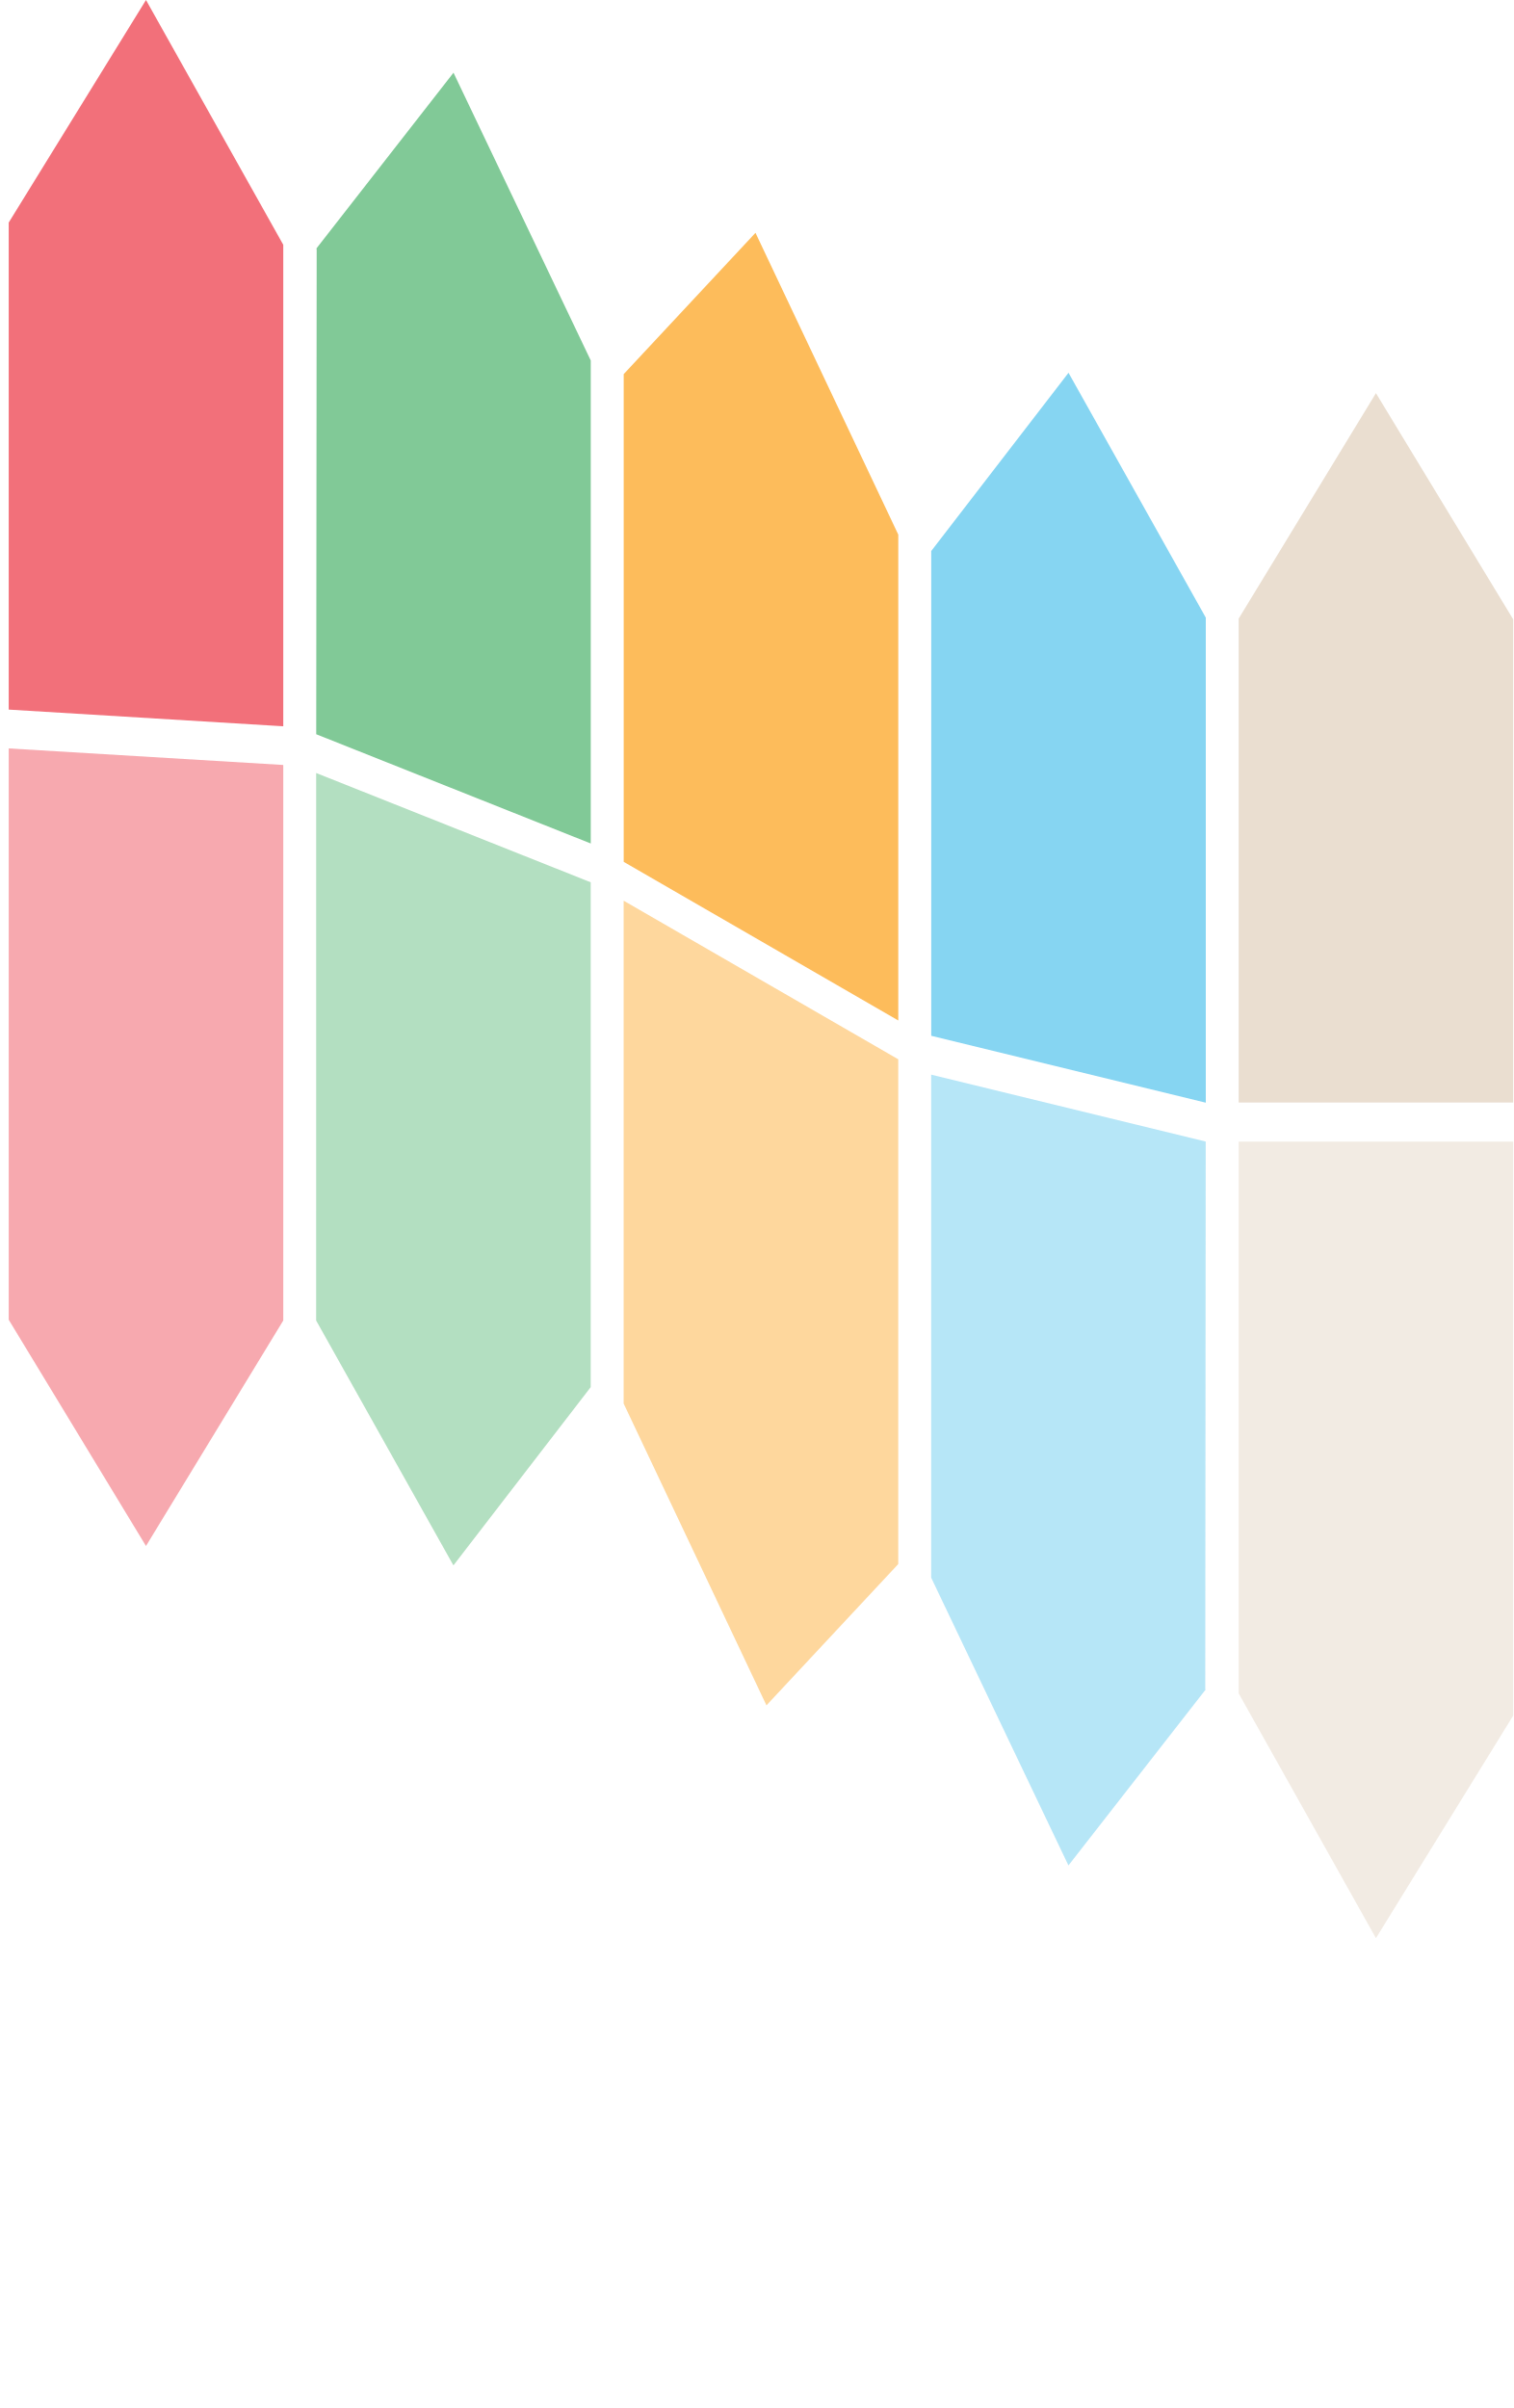
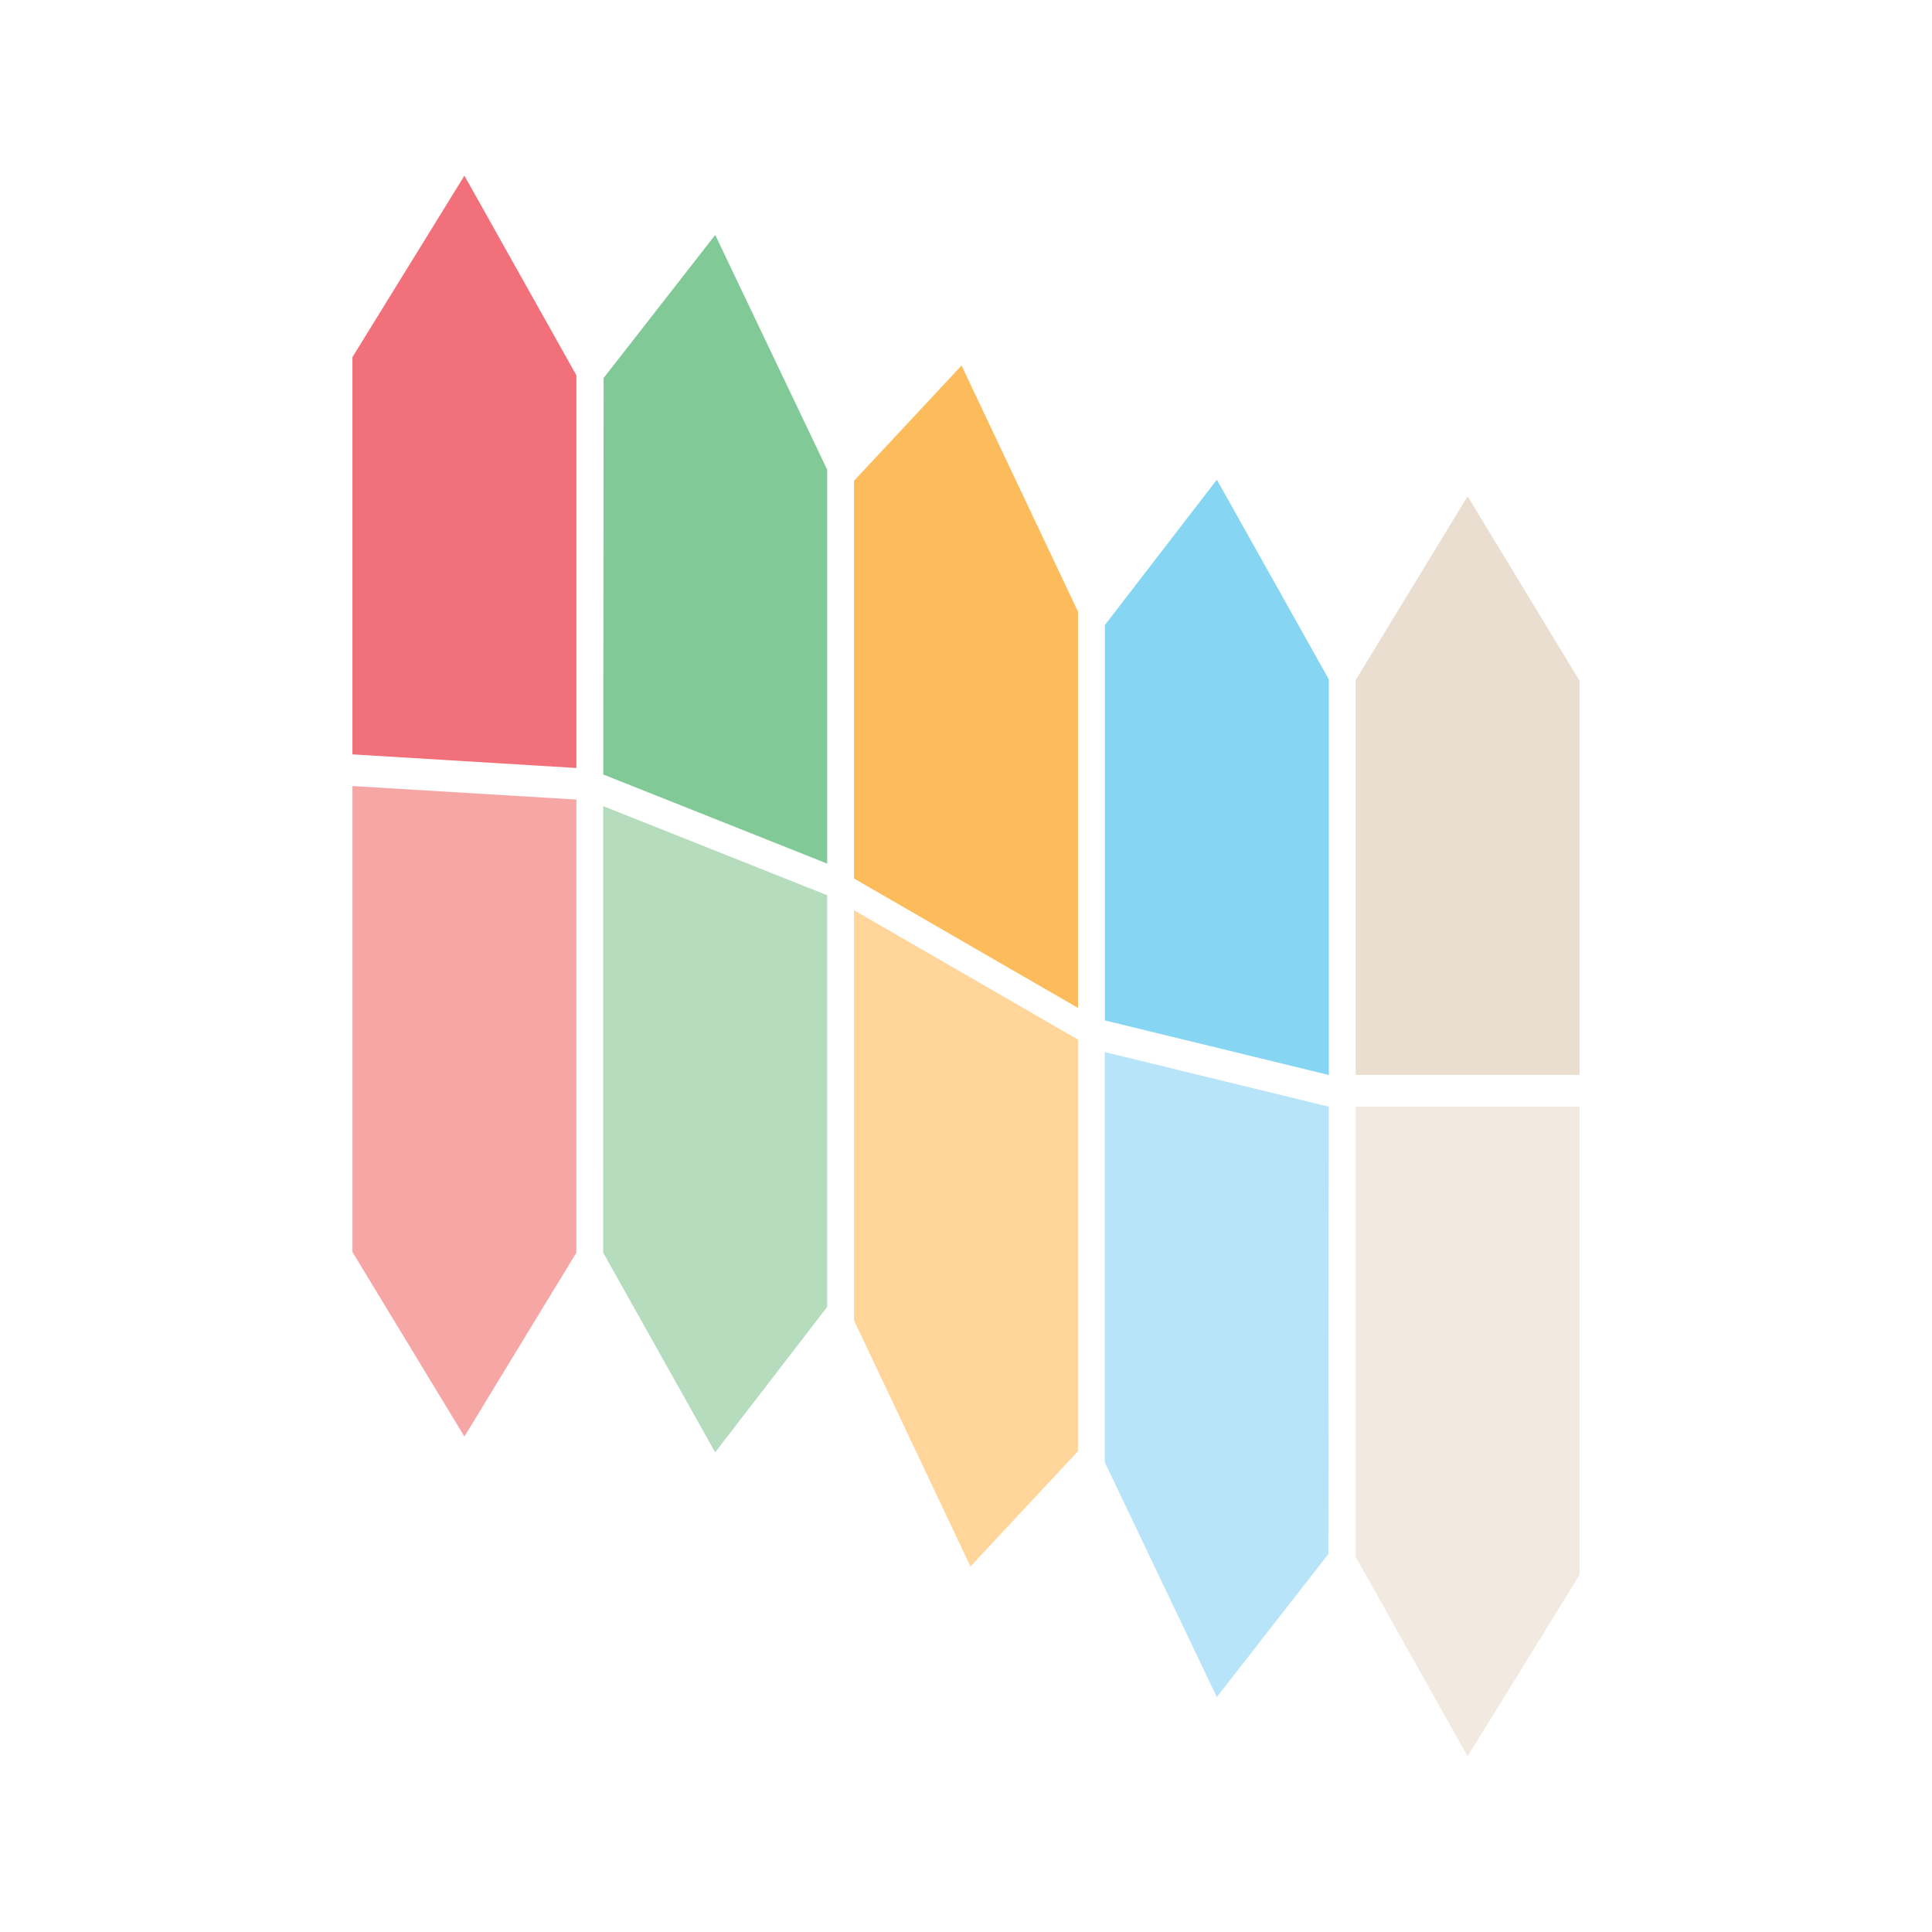
- <svg xmlns="http://www.w3.org/2000/svg" id="Layer_1" data-name="Layer 1" viewBox="0 0 762.79 1213.71">
-   <defs>
-     <style>
-       .cls-1 {
-         fill: #f2707a;
-       }
- 
-       .cls-2 {
-         fill: #eaded0;
-       }
- 
-       .cls-3 {
-         fill: #86d5f2;
-       }
- 
-       .cls-4 {
-         fill: #fdbc5b;
-       }
- 
-       .cls-5 {
-         fill: #81c997;
-       }
- 
-       .cls-6 {
-         opacity: .6;
-       }
-     </style>
-   </defs>
-   <polygon class="cls-1" points="4.39 112.18 4.39 357.66 142.79 366.07 142.79 123.38 73.59 0 4.39 112.18" />
-   <polygon class="cls-5" points="159.4 125.36 159.63 125.45 159.4 370.08 297.79 425.15 297.79 181.7 228.6 36.64 159.4 125.36" />
-   <polygon class="cls-4" points="314.4 188.56 314.4 434.4 452.81 514.36 452.81 269.48 380.83 117.35 314.4 188.56" />
-   <polygon class="cls-3" points="469.44 277.7 469.42 277.7 469.42 522.08 607.82 555.79 607.82 311.31 538.62 187.89 469.44 277.7" />
-   <polygon class="cls-2" points="693.59 198.16 624.39 311.81 624.39 555.73 762.79 555.73 762.79 312.19 693.59 198.16" />
-   <g class="cls-6">
-     <polygon class="cls-2" points="624.39 853.52 693.59 976.9 762.79 864.71 762.79 575.38 624.39 575.38 624.39 853.52" />
-   </g>
-   <g class="cls-6">
-     <polygon class="cls-3" points="469.39 541.66 469.39 795.2 538.58 940.25 607.78 851.54 607.55 851.44 607.78 575.38 469.39 541.66" />
-   </g>
-   <g class="cls-6">
-     <polygon class="cls-4" points="314.37 707.43 386.35 859.55 452.79 788.34 452.79 533.92 314.37 453.98 314.37 707.43" />
-   </g>
-   <g class="cls-6">
-     <polygon class="cls-5" points="159.36 665.58 228.56 789.01 297.74 699.2 297.76 699.2 297.76 444.7 159.37 389.62 159.36 665.58" />
-   </g>
-   <g class="cls-6">
-     <polygon class="cls-1" points="4.39 665.19 73.59 779.24 142.79 665.58 142.79 385.57 4.39 377.23 4.39 665.19" />
+ <svg xmlns="http://www.w3.org/2000/svg" width="100%" height="100%" viewBox="0 0 512 512" version="1.1" xml:space="preserve" style="fill-rule:evenodd;clip-rule:evenodd;stroke-linejoin:round;stroke-miterlimit:2;">
+   <g transform="matrix(13.55867,0,0,13.55867,33.8622,42.60672)">
+     <g transform="matrix(0.031626,0,0,0.031626,4.252131,0.281812)">
+       <path d="M4.391,112.468L4.391,357.951L142.795,366.359L142.795,123.671L73.592,0.291L4.391,112.468Z" style="fill:rgb(242,112,122);fill-rule:nonzero;" />
+     </g>
+     <g transform="matrix(0.031626,0,0,0.031626,4.252131,0.281812)">
+       <path d="M159.403,125.65L159.634,125.741L159.403,370.37L297.79,425.44L297.79,181.993L228.602,36.931L159.403,125.65Z" style="fill:rgb(129,201,151);fill-rule:nonzero;" />
+     </g>
+     <g transform="matrix(0.031626,0,0,0.031626,4.252131,0.281812)">
+       <path d="M314.401,188.85L314.401,434.688L452.813,514.649L452.813,269.766L380.831,117.641L314.401,188.85Z" style="fill:rgb(253,188,91);fill-rule:nonzero;" />
+     </g>
+     <g transform="matrix(0.031626,0,0,0.031626,4.252131,0.281812)">
+       <path d="M469.444,277.99L469.422,277.988L469.422,522.374L607.82,556.08L607.822,311.603L538.621,188.183L469.444,277.99Z" style="fill:rgb(133,213,243);fill-rule:nonzero;" />
+     </g>
+     <g transform="matrix(0.031626,0,0,0.031626,4.252131,0.281812)">
+       <path d="M693.589,198.45L624.386,312.095L624.386,556.016L762.79,556.016L762.79,312.484L693.589,198.45Z" style="fill:rgb(233,222,208);fill-rule:nonzero;" />
+     </g>
+     <g transform="matrix(0.031626,0,0,0.031626,4.252131,0.281812)">
+       <path d="M693.59,977.186L624.386,853.81L624.386,575.675L762.79,575.675L762.79,865.002L693.59,977.186Z" style="fill:rgb(242,234,224);fill-rule:nonzero;" />
+     </g>
+     <g transform="matrix(0.031626,0,0,0.031626,4.252131,0.281812)">
+       <path d="M538.579,940.539L469.393,795.488L469.393,541.946L607.781,575.675L607.551,851.733L607.781,851.829L538.579,940.539Z" style="fill:rgb(183,228,248);fill-rule:nonzero;" />
+     </g>
+     <g transform="matrix(0.031626,0,0,0.031626,4.252131,0.281812)">
+       <path d="M386.348,859.836L314.368,707.719L314.368,454.271L452.786,534.21L452.786,788.631L386.348,859.836Z" style="fill:rgb(255,213,153);fill-rule:nonzero;" />
+     </g>
+     <g transform="matrix(0.031626,0,0,0.031626,4.252131,0.281812)">
+       <path d="M228.561,789.297L159.357,665.872L159.366,389.915L297.758,444.989L297.758,699.493L297.738,699.489L228.561,789.297Z" style="fill:rgb(180,220,189);fill-rule:nonzero;" />
+     </g>
+     <g transform="matrix(0.031626,0,0,0.031626,4.252131,0.281812)">
+       <path d="M73.592,779.526L4.391,665.482L4.391,377.524L142.795,385.864L142.795,665.872L73.592,779.526Z" style="fill:rgb(247,166,166);fill-rule:nonzero;" />
+     </g>
  </g>
</svg>
